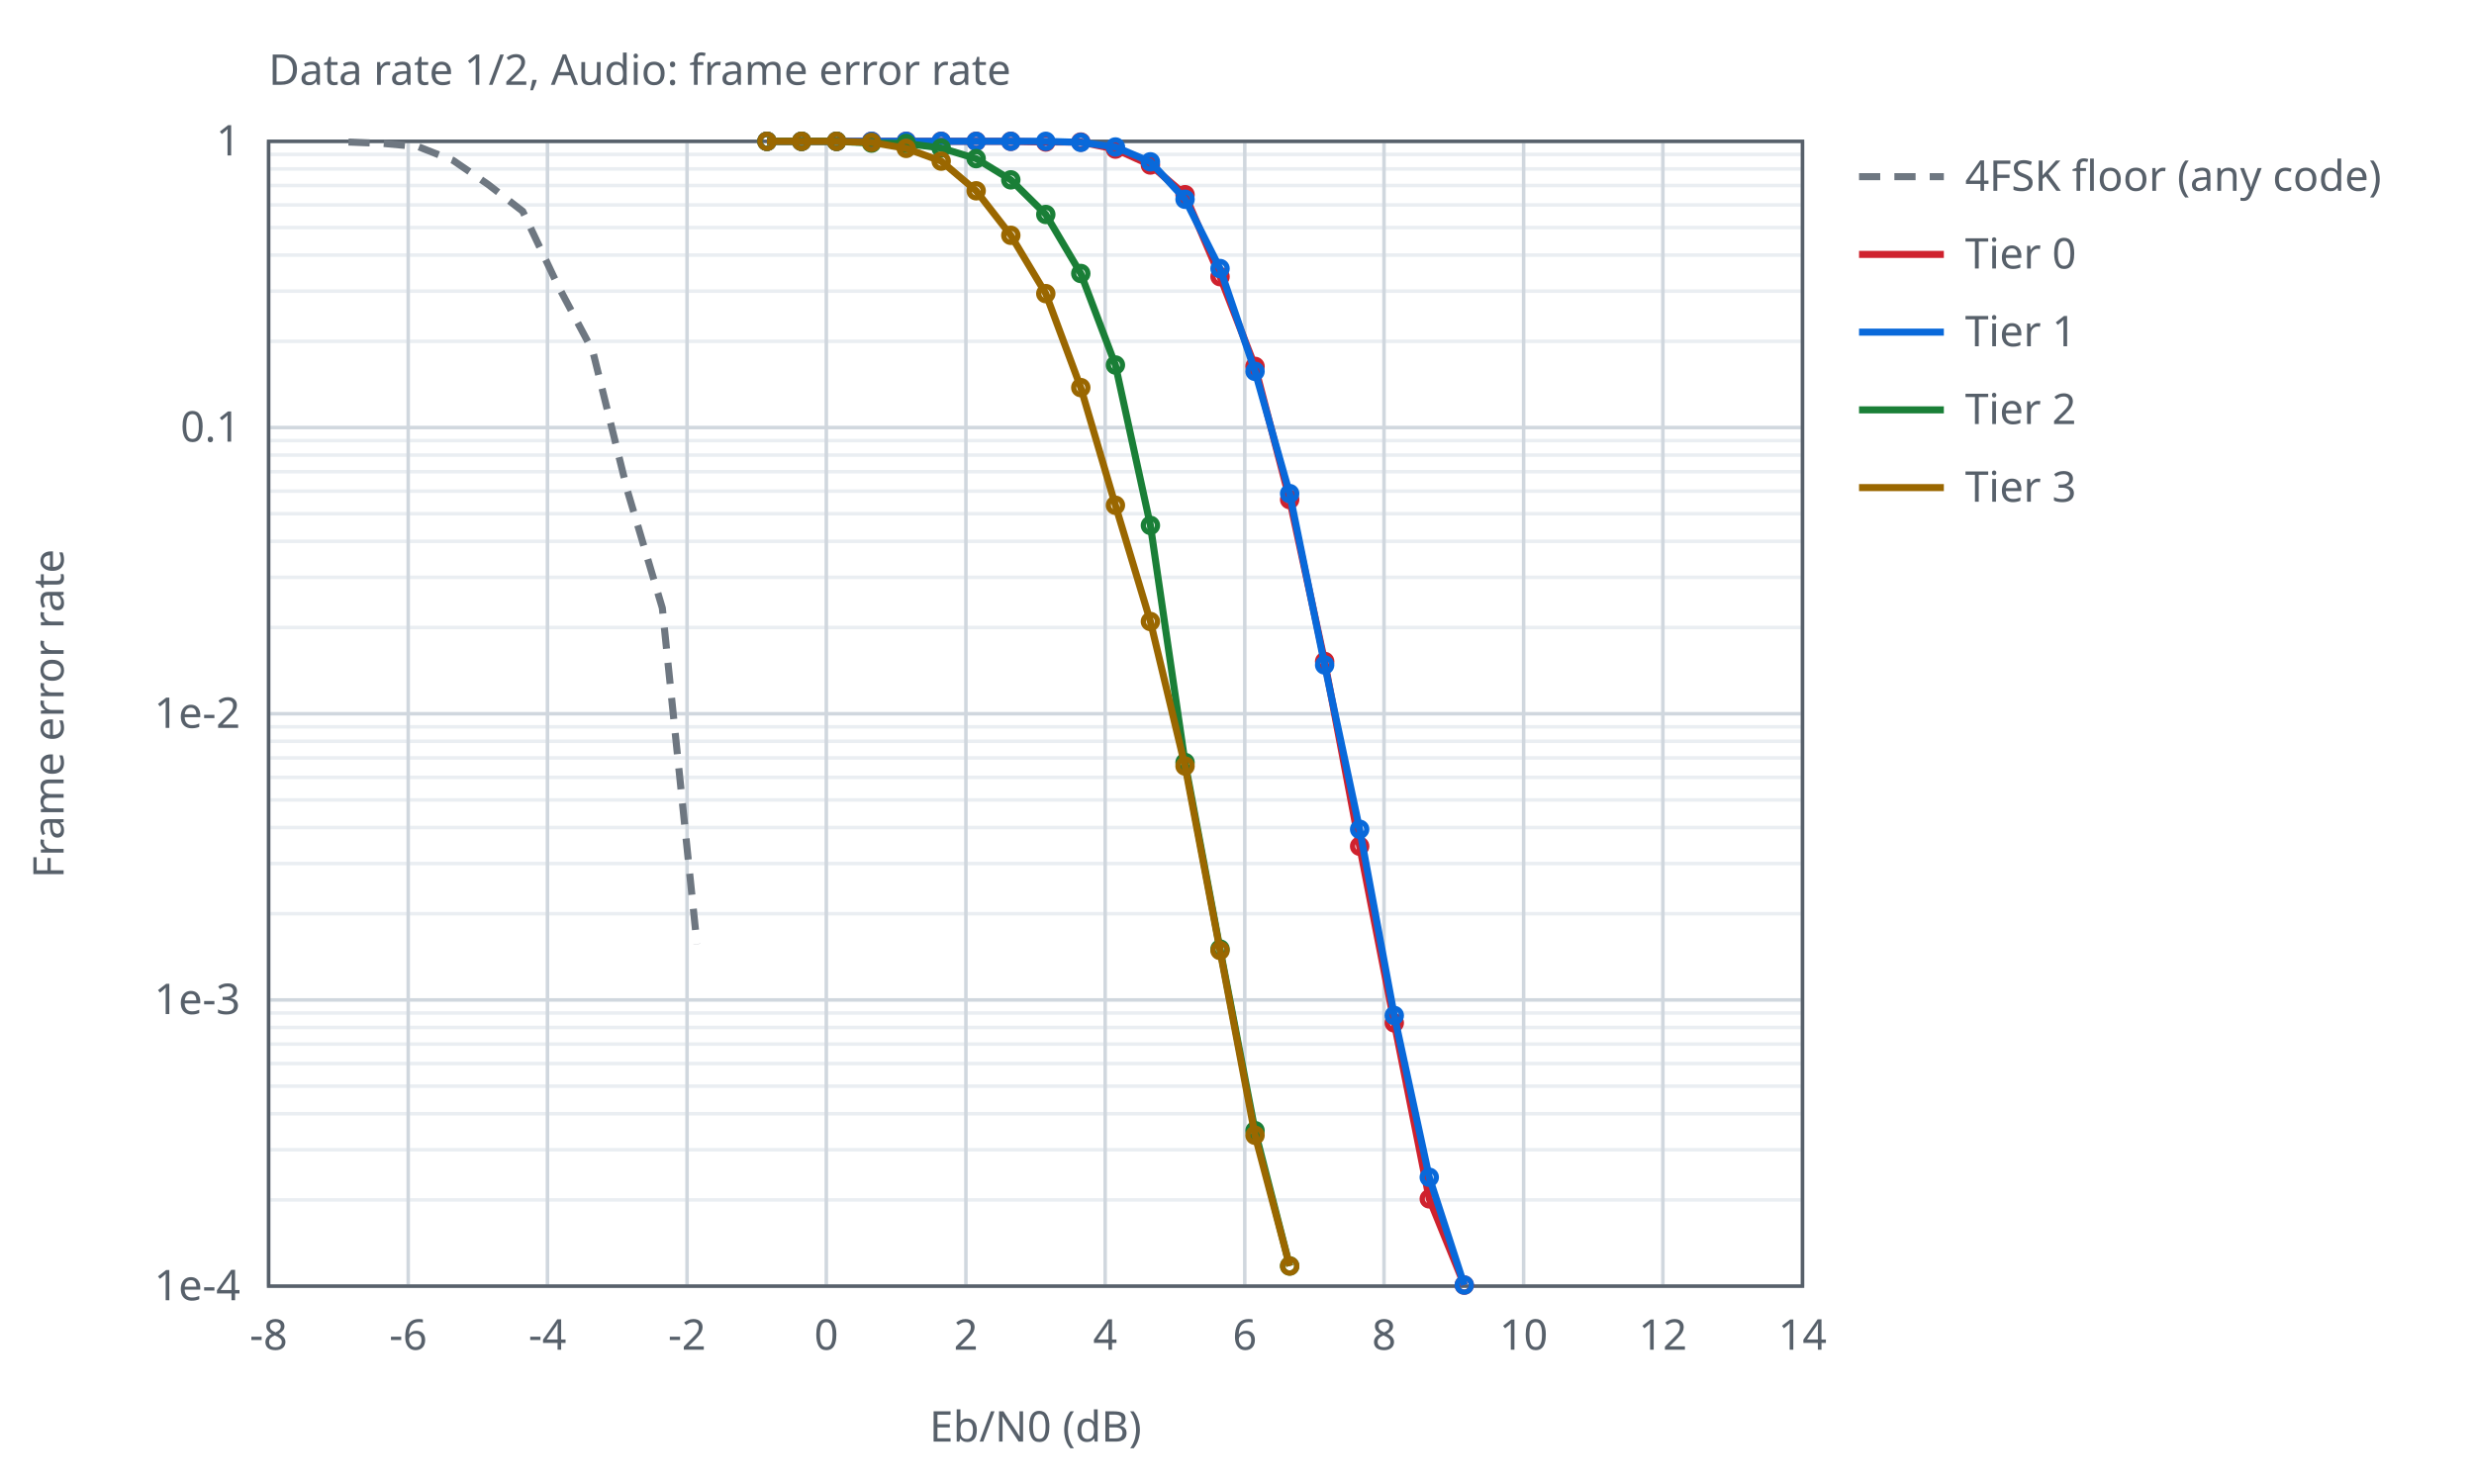
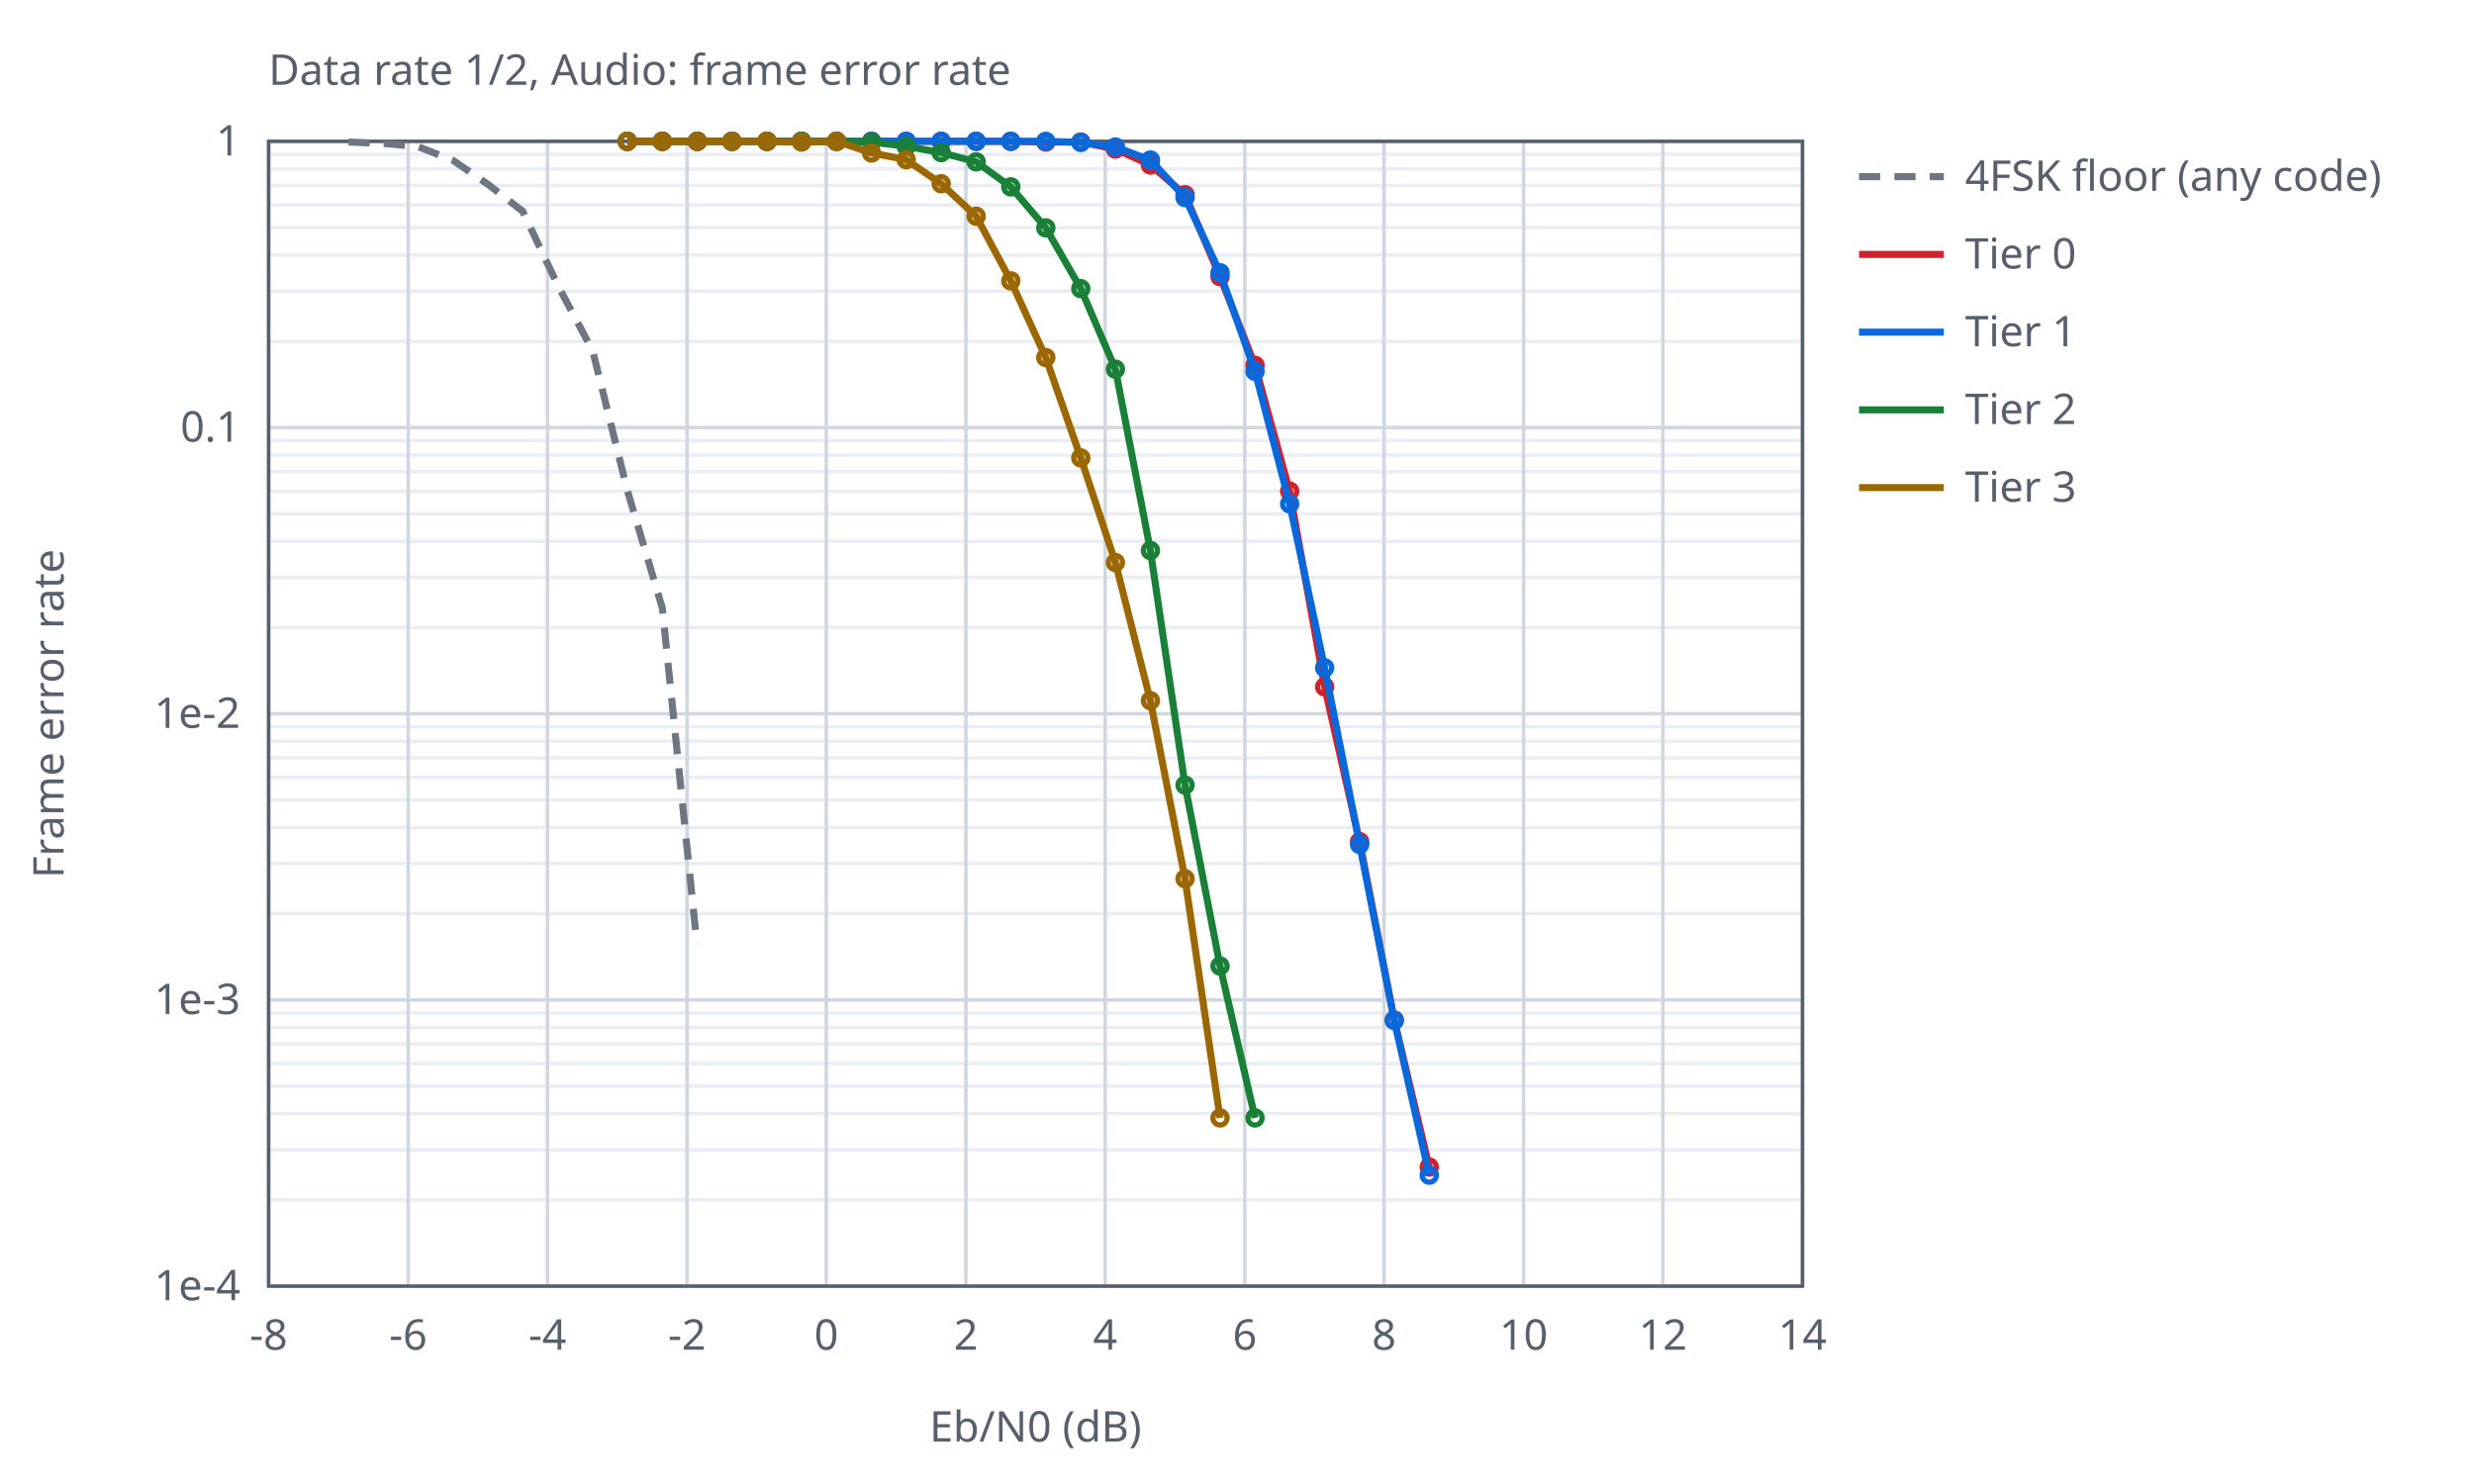
<svg xmlns="http://www.w3.org/2000/svg" width="700" height="420" viewBox="0 0 700 420">
  <style>text{font-family:sans-serif;font-size:12px;fill:#57606a}.ax{stroke:#57606a;stroke-width:1;fill:none}.gr{stroke:#d0d7de;stroke-width:1}.mi{stroke:#eaeef2;stroke-width:1}.r0{stroke:#6e7781}.r1{stroke:#bc4c00}.r2{stroke:#8250df}.s1{stroke:#cf222e}.s2{stroke:#0969da}.s3{stroke:#1a7f37}.s4{stroke:#9a6700}.l{fill:none;stroke-width:2}.p{fill:none;stroke-width:1.5}@media (prefers-color-scheme:dark){text{fill:#c9d1d9}.ax{stroke:#8b949e}.gr{stroke:#30363d}.mi{stroke:#21262d}.r0{stroke:#8b949e}.r1{stroke:#f0883e}.r2{stroke:#d2a8ff}.s1{stroke:#ff7b72}.s2{stroke:#58a6ff}.s3{stroke:#3fb950}.s4{stroke:#d29922}}</style>
  <text x="76.0" y="24">Data rate 1/2, Audio: frame error rate</text>
  <line class="mi" x1="76.0" y1="96.6" x2="510.0" y2="96.6" />
  <line class="mi" x1="76.0" y1="82.4" x2="510.0" y2="82.4" />
  <line class="mi" x1="76.0" y1="72.2" x2="510.0" y2="72.2" />
  <line class="mi" x1="76.0" y1="64.4" x2="510.0" y2="64.4" />
  <line class="mi" x1="76.0" y1="58.0" x2="510.0" y2="58.0" />
  <line class="mi" x1="76.0" y1="52.5" x2="510.0" y2="52.5" />
  <line class="mi" x1="76.0" y1="47.8" x2="510.0" y2="47.8" />
  <line class="mi" x1="76.0" y1="43.7" x2="510.0" y2="43.7" />
  <line class="mi" x1="76.0" y1="177.6" x2="510.0" y2="177.6" />
  <line class="mi" x1="76.0" y1="163.4" x2="510.0" y2="163.4" />
  <line class="mi" x1="76.0" y1="153.2" x2="510.0" y2="153.2" />
  <line class="mi" x1="76.0" y1="145.4" x2="510.0" y2="145.4" />
  <line class="mi" x1="76.0" y1="139.0" x2="510.0" y2="139.0" />
  <line class="mi" x1="76.0" y1="133.5" x2="510.0" y2="133.5" />
  <line class="mi" x1="76.0" y1="128.8" x2="510.0" y2="128.8" />
  <line class="mi" x1="76.0" y1="124.7" x2="510.0" y2="124.7" />
  <line class="mi" x1="76.0" y1="258.6" x2="510.0" y2="258.6" />
  <line class="mi" x1="76.0" y1="244.4" x2="510.0" y2="244.4" />
  <line class="mi" x1="76.0" y1="234.2" x2="510.0" y2="234.2" />
  <line class="mi" x1="76.0" y1="226.4" x2="510.0" y2="226.4" />
  <line class="mi" x1="76.0" y1="220.0" x2="510.0" y2="220.0" />
  <line class="mi" x1="76.0" y1="214.5" x2="510.0" y2="214.5" />
  <line class="mi" x1="76.0" y1="209.8" x2="510.0" y2="209.8" />
  <line class="mi" x1="76.0" y1="205.7" x2="510.0" y2="205.7" />
  <line class="mi" x1="76.0" y1="339.6" x2="510.0" y2="339.6" />
  <line class="mi" x1="76.0" y1="325.4" x2="510.0" y2="325.4" />
  <line class="mi" x1="76.0" y1="315.2" x2="510.0" y2="315.2" />
  <line class="mi" x1="76.0" y1="307.4" x2="510.0" y2="307.4" />
  <line class="mi" x1="76.0" y1="301.0" x2="510.0" y2="301.0" />
  <line class="mi" x1="76.0" y1="295.5" x2="510.0" y2="295.5" />
  <line class="mi" x1="76.0" y1="290.8" x2="510.0" y2="290.8" />
  <line class="mi" x1="76.0" y1="286.7" x2="510.0" y2="286.7" />
  <line class="gr" x1="76.0" y1="364.0" x2="76.0" y2="40.0" />
  <text x="76.0" y="382.0" text-anchor="middle">-8</text>
  <line class="gr" x1="115.5" y1="364.0" x2="115.5" y2="40.0" />
  <text x="115.5" y="382.0" text-anchor="middle">-6</text>
  <line class="gr" x1="154.9" y1="364.0" x2="154.9" y2="40.0" />
  <text x="154.9" y="382.0" text-anchor="middle">-4</text>
  <line class="gr" x1="194.4" y1="364.0" x2="194.4" y2="40.0" />
  <text x="194.4" y="382.0" text-anchor="middle">-2</text>
  <line class="gr" x1="233.8" y1="364.0" x2="233.8" y2="40.0" />
  <text x="233.8" y="382.0" text-anchor="middle">0</text>
  <line class="gr" x1="273.3" y1="364.0" x2="273.3" y2="40.0" />
  <text x="273.3" y="382.0" text-anchor="middle">2</text>
  <line class="gr" x1="312.7" y1="364.0" x2="312.7" y2="40.0" />
  <text x="312.7" y="382.0" text-anchor="middle">4</text>
  <line class="gr" x1="352.2" y1="364.0" x2="352.2" y2="40.0" />
  <text x="352.2" y="382.0" text-anchor="middle">6</text>
  <line class="gr" x1="391.6" y1="364.0" x2="391.6" y2="40.0" />
  <text x="391.6" y="382.0" text-anchor="middle">8</text>
  <line class="gr" x1="431.1" y1="364.0" x2="431.1" y2="40.0" />
  <text x="431.1" y="382.0" text-anchor="middle">10</text>
  <line class="gr" x1="470.5" y1="364.0" x2="470.5" y2="40.0" />
  <text x="470.5" y="382.0" text-anchor="middle">12</text>
  <line class="gr" x1="510.0" y1="364.0" x2="510.0" y2="40.0" />
  <text x="510.0" y="382.0" text-anchor="middle">14</text>
  <line class="gr" x1="76.0" y1="40.0" x2="510.0" y2="40.0" />
  <text x="68.0" y="44.0" text-anchor="end">1</text>
  <line class="gr" x1="76.0" y1="121.0" x2="510.0" y2="121.0" />
  <text x="68.0" y="125.0" text-anchor="end">0.1</text>
  <line class="gr" x1="76.0" y1="202.0" x2="510.0" y2="202.0" />
  <text x="68.0" y="206.0" text-anchor="end">1e-2</text>
  <line class="gr" x1="76.0" y1="283.0" x2="510.0" y2="283.0" />
  <text x="68.0" y="287.0" text-anchor="end">1e-3</text>
  <line class="gr" x1="76.0" y1="364.0" x2="510.0" y2="364.0" />
  <text x="68.0" y="368.0" text-anchor="end">1e-4</text>
  <rect class="ax" x="76.0" y="40.0" width="434.0" height="324.0" />
  <text x="293.0" y="408.0" text-anchor="middle">Eb/N0 (dB)</text>
  <text x="18" y="202.0" text-anchor="middle" transform="rotate(-90 18 202.0)">Frame error rate</text>
  <path class="l r0" stroke-dasharray="6 4" d="M98.6,40.2 L108.5,40.6 L118.3,41.5 L128.2,45.4 L138.1,52.2 L147.9,59.8 L157.8,80.7 L167.7,99.3 L177.5,138.8 L187.4,172.1 L197.2,267.2" />
  <line class="l r0" stroke-dasharray="6 4" x1="526.0" y1="50.0" x2="550.0" y2="50.0" />
  <text x="556.0" y="54.0">4FSK floor (any code)</text>
-   <path class="l s1" d="M217.0,40.0 L226.8,40.0 L236.7,40.0 L246.6,40.0 L256.4,40.0 L266.3,40.0 L276.2,40.0 L286.0,40.0 L295.9,40.2 L305.8,40.2 L315.6,42.2 L325.5,46.7 L335.3,55.1 L345.2,78.3 L355.1,103.7 L364.9,141.4 L374.8,187.2 L384.7,239.5 L394.5,289.5 L404.4,339.3 L414.3,363.7" />
+   <path class="l s1" d="M177.5,40.0 L187.4,40.0 L197.3,40.0 L207.1,40.0 L217.0,40.0 L226.8,40.0 L236.7,40.0 L246.6,40.0 L256.4,40.0 L266.3,40.0 L276.2,40.0 L286.0,40.0 L295.9,40.2 L305.8,40.2 L315.6,42.2 L325.5,46.7 L335.3,55.1 L345.2,78.3 L355.1,103.4 L364.9,139.0 L374.8,194.4 L384.7,238.2 L394.5,288.7 L404.4,330.3" />
+   <circle class="p s1" cx="177.5" cy="40.0" r="2" />
+   <circle class="p s1" cx="187.4" cy="40.0" r="2" />
+   <circle class="p s1" cx="197.3" cy="40.0" r="2" />
+   <circle class="p s1" cx="207.1" cy="40.0" r="2" />
  <circle class="p s1" cx="217.0" cy="40.0" r="2" />
  <circle class="p s1" cx="226.8" cy="40.0" r="2" />
  <circle class="p s1" cx="236.7" cy="40.0" r="2" />
  <circle class="p s1" cx="246.6" cy="40.0" r="2" />
  <circle class="p s1" cx="256.4" cy="40.0" r="2" />
  <circle class="p s1" cx="266.3" cy="40.0" r="2" />
  <circle class="p s1" cx="276.2" cy="40.0" r="2" />
  <circle class="p s1" cx="286.0" cy="40.0" r="2" />
  <circle class="p s1" cx="295.9" cy="40.2" r="2" />
  <circle class="p s1" cx="305.8" cy="40.2" r="2" />
  <circle class="p s1" cx="315.6" cy="42.2" r="2" />
  <circle class="p s1" cx="325.5" cy="46.7" r="2" />
  <circle class="p s1" cx="335.3" cy="55.1" r="2" />
  <circle class="p s1" cx="345.2" cy="78.3" r="2" />
-   <circle class="p s1" cx="355.1" cy="103.7" r="2" />
-   <circle class="p s1" cx="364.9" cy="141.4" r="2" />
-   <circle class="p s1" cx="374.8" cy="187.2" r="2" />
-   <circle class="p s1" cx="384.7" cy="239.5" r="2" />
-   <circle class="p s1" cx="394.5" cy="289.5" r="2" />
-   <circle class="p s1" cx="404.4" cy="339.3" r="2" />
-   <circle class="p s1" cx="414.3" cy="363.7" r="2" />
+   <circle class="p s1" cx="355.1" cy="103.4" r="2" />
+   <circle class="p s1" cx="364.9" cy="139.0" r="2" />
+   <circle class="p s1" cx="374.8" cy="194.4" r="2" />
+   <circle class="p s1" cx="384.7" cy="238.2" r="2" />
+   <circle class="p s1" cx="394.5" cy="288.7" r="2" />
+   <circle class="p s1" cx="404.4" cy="330.3" r="2" />
  <line class="l s1" x1="526.0" y1="72.0" x2="550.0" y2="72.0" />
  <text x="556.0" y="76.0">Tier 0</text>
-   <path class="l s2" d="M217.0,40.0 L226.8,40.0 L236.7,40.0 L246.6,40.0 L256.4,40.0 L266.3,40.0 L276.2,40.0 L286.0,40.0 L295.9,40.0 L305.8,40.3 L315.6,41.6 L325.5,45.8 L335.3,56.4 L345.2,76.0 L355.1,105.1 L364.9,139.7 L374.8,188.2 L384.7,234.7 L394.5,287.4 L404.4,333.2 L414.3,363.7" />
+   <path class="l s2" d="M177.5,40.0 L187.4,40.0 L197.3,40.0 L207.1,40.0 L217.0,40.0 L226.8,40.0 L236.7,40.0 L246.6,40.0 L256.4,40.0 L266.3,40.0 L276.2,40.0 L286.0,40.0 L295.9,40.0 L305.8,40.3 L315.6,41.6 L325.5,45.3 L335.3,55.9 L345.2,77.2 L355.1,105.1 L364.9,142.6 L374.8,189.0 L384.7,239.0 L394.5,288.8 L404.4,332.6" />
+   <circle class="p s2" cx="177.5" cy="40.0" r="2" />
+   <circle class="p s2" cx="187.4" cy="40.0" r="2" />
+   <circle class="p s2" cx="197.3" cy="40.0" r="2" />
+   <circle class="p s2" cx="207.1" cy="40.0" r="2" />
  <circle class="p s2" cx="217.0" cy="40.0" r="2" />
  <circle class="p s2" cx="226.8" cy="40.0" r="2" />
  <circle class="p s2" cx="236.7" cy="40.0" r="2" />
  <circle class="p s2" cx="246.6" cy="40.0" r="2" />
  <circle class="p s2" cx="256.4" cy="40.0" r="2" />
  <circle class="p s2" cx="266.3" cy="40.0" r="2" />
  <circle class="p s2" cx="276.2" cy="40.0" r="2" />
  <circle class="p s2" cx="286.0" cy="40.0" r="2" />
  <circle class="p s2" cx="295.9" cy="40.0" r="2" />
  <circle class="p s2" cx="305.8" cy="40.3" r="2" />
  <circle class="p s2" cx="315.6" cy="41.6" r="2" />
-   <circle class="p s2" cx="325.5" cy="45.8" r="2" />
-   <circle class="p s2" cx="335.3" cy="56.4" r="2" />
-   <circle class="p s2" cx="345.2" cy="76.0" r="2" />
+   <circle class="p s2" cx="325.5" cy="45.3" r="2" />
+   <circle class="p s2" cx="335.3" cy="55.9" r="2" />
+   <circle class="p s2" cx="345.2" cy="77.2" r="2" />
  <circle class="p s2" cx="355.1" cy="105.1" r="2" />
-   <circle class="p s2" cx="364.9" cy="139.7" r="2" />
-   <circle class="p s2" cx="374.8" cy="188.2" r="2" />
-   <circle class="p s2" cx="384.7" cy="234.7" r="2" />
-   <circle class="p s2" cx="394.5" cy="287.4" r="2" />
-   <circle class="p s2" cx="404.4" cy="333.2" r="2" />
-   <circle class="p s2" cx="414.3" cy="363.7" r="2" />
+   <circle class="p s2" cx="364.9" cy="142.6" r="2" />
+   <circle class="p s2" cx="374.8" cy="189.0" r="2" />
+   <circle class="p s2" cx="384.7" cy="239.0" r="2" />
+   <circle class="p s2" cx="394.5" cy="288.8" r="2" />
+   <circle class="p s2" cx="404.4" cy="332.6" r="2" />
  <line class="l s2" x1="526.0" y1="94.0" x2="550.0" y2="94.0" />
  <text x="556.0" y="98.0">Tier 1</text>
-   <path class="l s3" d="M217.0,40.0 L226.8,40.0 L236.7,40.0 L246.6,40.5 L256.4,40.6 L266.3,41.9 L276.2,44.9 L286.0,50.9 L295.9,60.7 L305.8,77.4 L315.6,103.3 L325.5,148.7 L335.3,215.8 L345.2,268.6 L355.1,320.0 L364.9,358.3" />
+   <path class="l s3" d="M177.5,40.0 L187.4,40.0 L197.3,40.0 L207.1,40.0 L217.0,40.0 L226.8,40.0 L236.7,40.0 L246.6,40.2 L256.4,41.4 L266.3,43.2 L276.2,45.8 L286.0,52.9 L295.9,64.5 L305.8,81.7 L315.6,104.5 L325.5,155.8 L335.3,222.2 L345.2,273.4 L355.1,316.4" />
+   <circle class="p s3" cx="177.5" cy="40.0" r="2" />
+   <circle class="p s3" cx="187.4" cy="40.0" r="2" />
+   <circle class="p s3" cx="197.3" cy="40.0" r="2" />
+   <circle class="p s3" cx="207.1" cy="40.0" r="2" />
  <circle class="p s3" cx="217.0" cy="40.0" r="2" />
  <circle class="p s3" cx="226.8" cy="40.0" r="2" />
  <circle class="p s3" cx="236.7" cy="40.0" r="2" />
-   <circle class="p s3" cx="246.6" cy="40.5" r="2" />
-   <circle class="p s3" cx="256.4" cy="40.6" r="2" />
-   <circle class="p s3" cx="266.3" cy="41.9" r="2" />
-   <circle class="p s3" cx="276.2" cy="44.9" r="2" />
-   <circle class="p s3" cx="286.0" cy="50.9" r="2" />
-   <circle class="p s3" cx="295.9" cy="60.7" r="2" />
-   <circle class="p s3" cx="305.8" cy="77.4" r="2" />
-   <circle class="p s3" cx="315.6" cy="103.3" r="2" />
-   <circle class="p s3" cx="325.5" cy="148.7" r="2" />
-   <circle class="p s3" cx="335.3" cy="215.8" r="2" />
-   <circle class="p s3" cx="345.2" cy="268.6" r="2" />
-   <circle class="p s3" cx="355.1" cy="320.0" r="2" />
-   <circle class="p s3" cx="364.9" cy="358.3" r="2" />
+   <circle class="p s3" cx="246.6" cy="40.2" r="2" />
+   <circle class="p s3" cx="256.4" cy="41.4" r="2" />
+   <circle class="p s3" cx="266.3" cy="43.2" r="2" />
+   <circle class="p s3" cx="276.2" cy="45.8" r="2" />
+   <circle class="p s3" cx="286.0" cy="52.9" r="2" />
+   <circle class="p s3" cx="295.9" cy="64.5" r="2" />
+   <circle class="p s3" cx="305.8" cy="81.7" r="2" />
+   <circle class="p s3" cx="315.6" cy="104.5" r="2" />
+   <circle class="p s3" cx="325.5" cy="155.8" r="2" />
+   <circle class="p s3" cx="335.3" cy="222.2" r="2" />
+   <circle class="p s3" cx="345.2" cy="273.4" r="2" />
+   <circle class="p s3" cx="355.1" cy="316.4" r="2" />
  <line class="l s3" x1="526.0" y1="116.0" x2="550.0" y2="116.0" />
  <text x="556.0" y="120.0">Tier 2</text>
-   <path class="l s4" d="M217.0,40.0 L226.8,40.0 L236.7,40.0 L246.6,40.3 L256.4,42.0 L266.3,45.6 L276.2,54.0 L286.0,66.6 L295.9,83.1 L305.8,109.7 L315.6,143.0 L325.5,175.9 L335.3,216.8 L345.2,269.0 L355.1,321.3 L364.9,358.3" />
+   <path class="l s4" d="M177.5,40.0 L187.4,40.0 L197.3,40.0 L207.1,40.0 L217.0,40.0 L226.8,40.2 L236.7,40.0 L246.6,43.3 L256.4,45.2 L266.3,52.0 L276.2,61.2 L286.0,79.5 L295.9,101.2 L305.8,129.6 L315.6,159.2 L325.5,198.3 L335.3,248.7 L345.2,316.4" />
+   <circle class="p s4" cx="177.5" cy="40.0" r="2" />
+   <circle class="p s4" cx="187.4" cy="40.0" r="2" />
+   <circle class="p s4" cx="197.3" cy="40.0" r="2" />
+   <circle class="p s4" cx="207.1" cy="40.0" r="2" />
  <circle class="p s4" cx="217.0" cy="40.0" r="2" />
-   <circle class="p s4" cx="226.8" cy="40.0" r="2" />
+   <circle class="p s4" cx="226.8" cy="40.2" r="2" />
  <circle class="p s4" cx="236.7" cy="40.0" r="2" />
-   <circle class="p s4" cx="246.6" cy="40.3" r="2" />
-   <circle class="p s4" cx="256.4" cy="42.0" r="2" />
-   <circle class="p s4" cx="266.3" cy="45.6" r="2" />
-   <circle class="p s4" cx="276.2" cy="54.0" r="2" />
-   <circle class="p s4" cx="286.0" cy="66.6" r="2" />
-   <circle class="p s4" cx="295.9" cy="83.1" r="2" />
-   <circle class="p s4" cx="305.8" cy="109.7" r="2" />
-   <circle class="p s4" cx="315.6" cy="143.0" r="2" />
-   <circle class="p s4" cx="325.5" cy="175.9" r="2" />
-   <circle class="p s4" cx="335.3" cy="216.8" r="2" />
-   <circle class="p s4" cx="345.2" cy="269.0" r="2" />
-   <circle class="p s4" cx="355.1" cy="321.3" r="2" />
-   <circle class="p s4" cx="364.9" cy="358.3" r="2" />
+   <circle class="p s4" cx="246.6" cy="43.3" r="2" />
+   <circle class="p s4" cx="256.4" cy="45.2" r="2" />
+   <circle class="p s4" cx="266.3" cy="52.0" r="2" />
+   <circle class="p s4" cx="276.2" cy="61.2" r="2" />
+   <circle class="p s4" cx="286.0" cy="79.5" r="2" />
+   <circle class="p s4" cx="295.9" cy="101.2" r="2" />
+   <circle class="p s4" cx="305.8" cy="129.6" r="2" />
+   <circle class="p s4" cx="315.6" cy="159.2" r="2" />
+   <circle class="p s4" cx="325.5" cy="198.3" r="2" />
+   <circle class="p s4" cx="335.3" cy="248.7" r="2" />
+   <circle class="p s4" cx="345.2" cy="316.4" r="2" />
  <line class="l s4" x1="526.0" y1="138.0" x2="550.0" y2="138.0" />
  <text x="556.0" y="142.0">Tier 3</text>
</svg>
